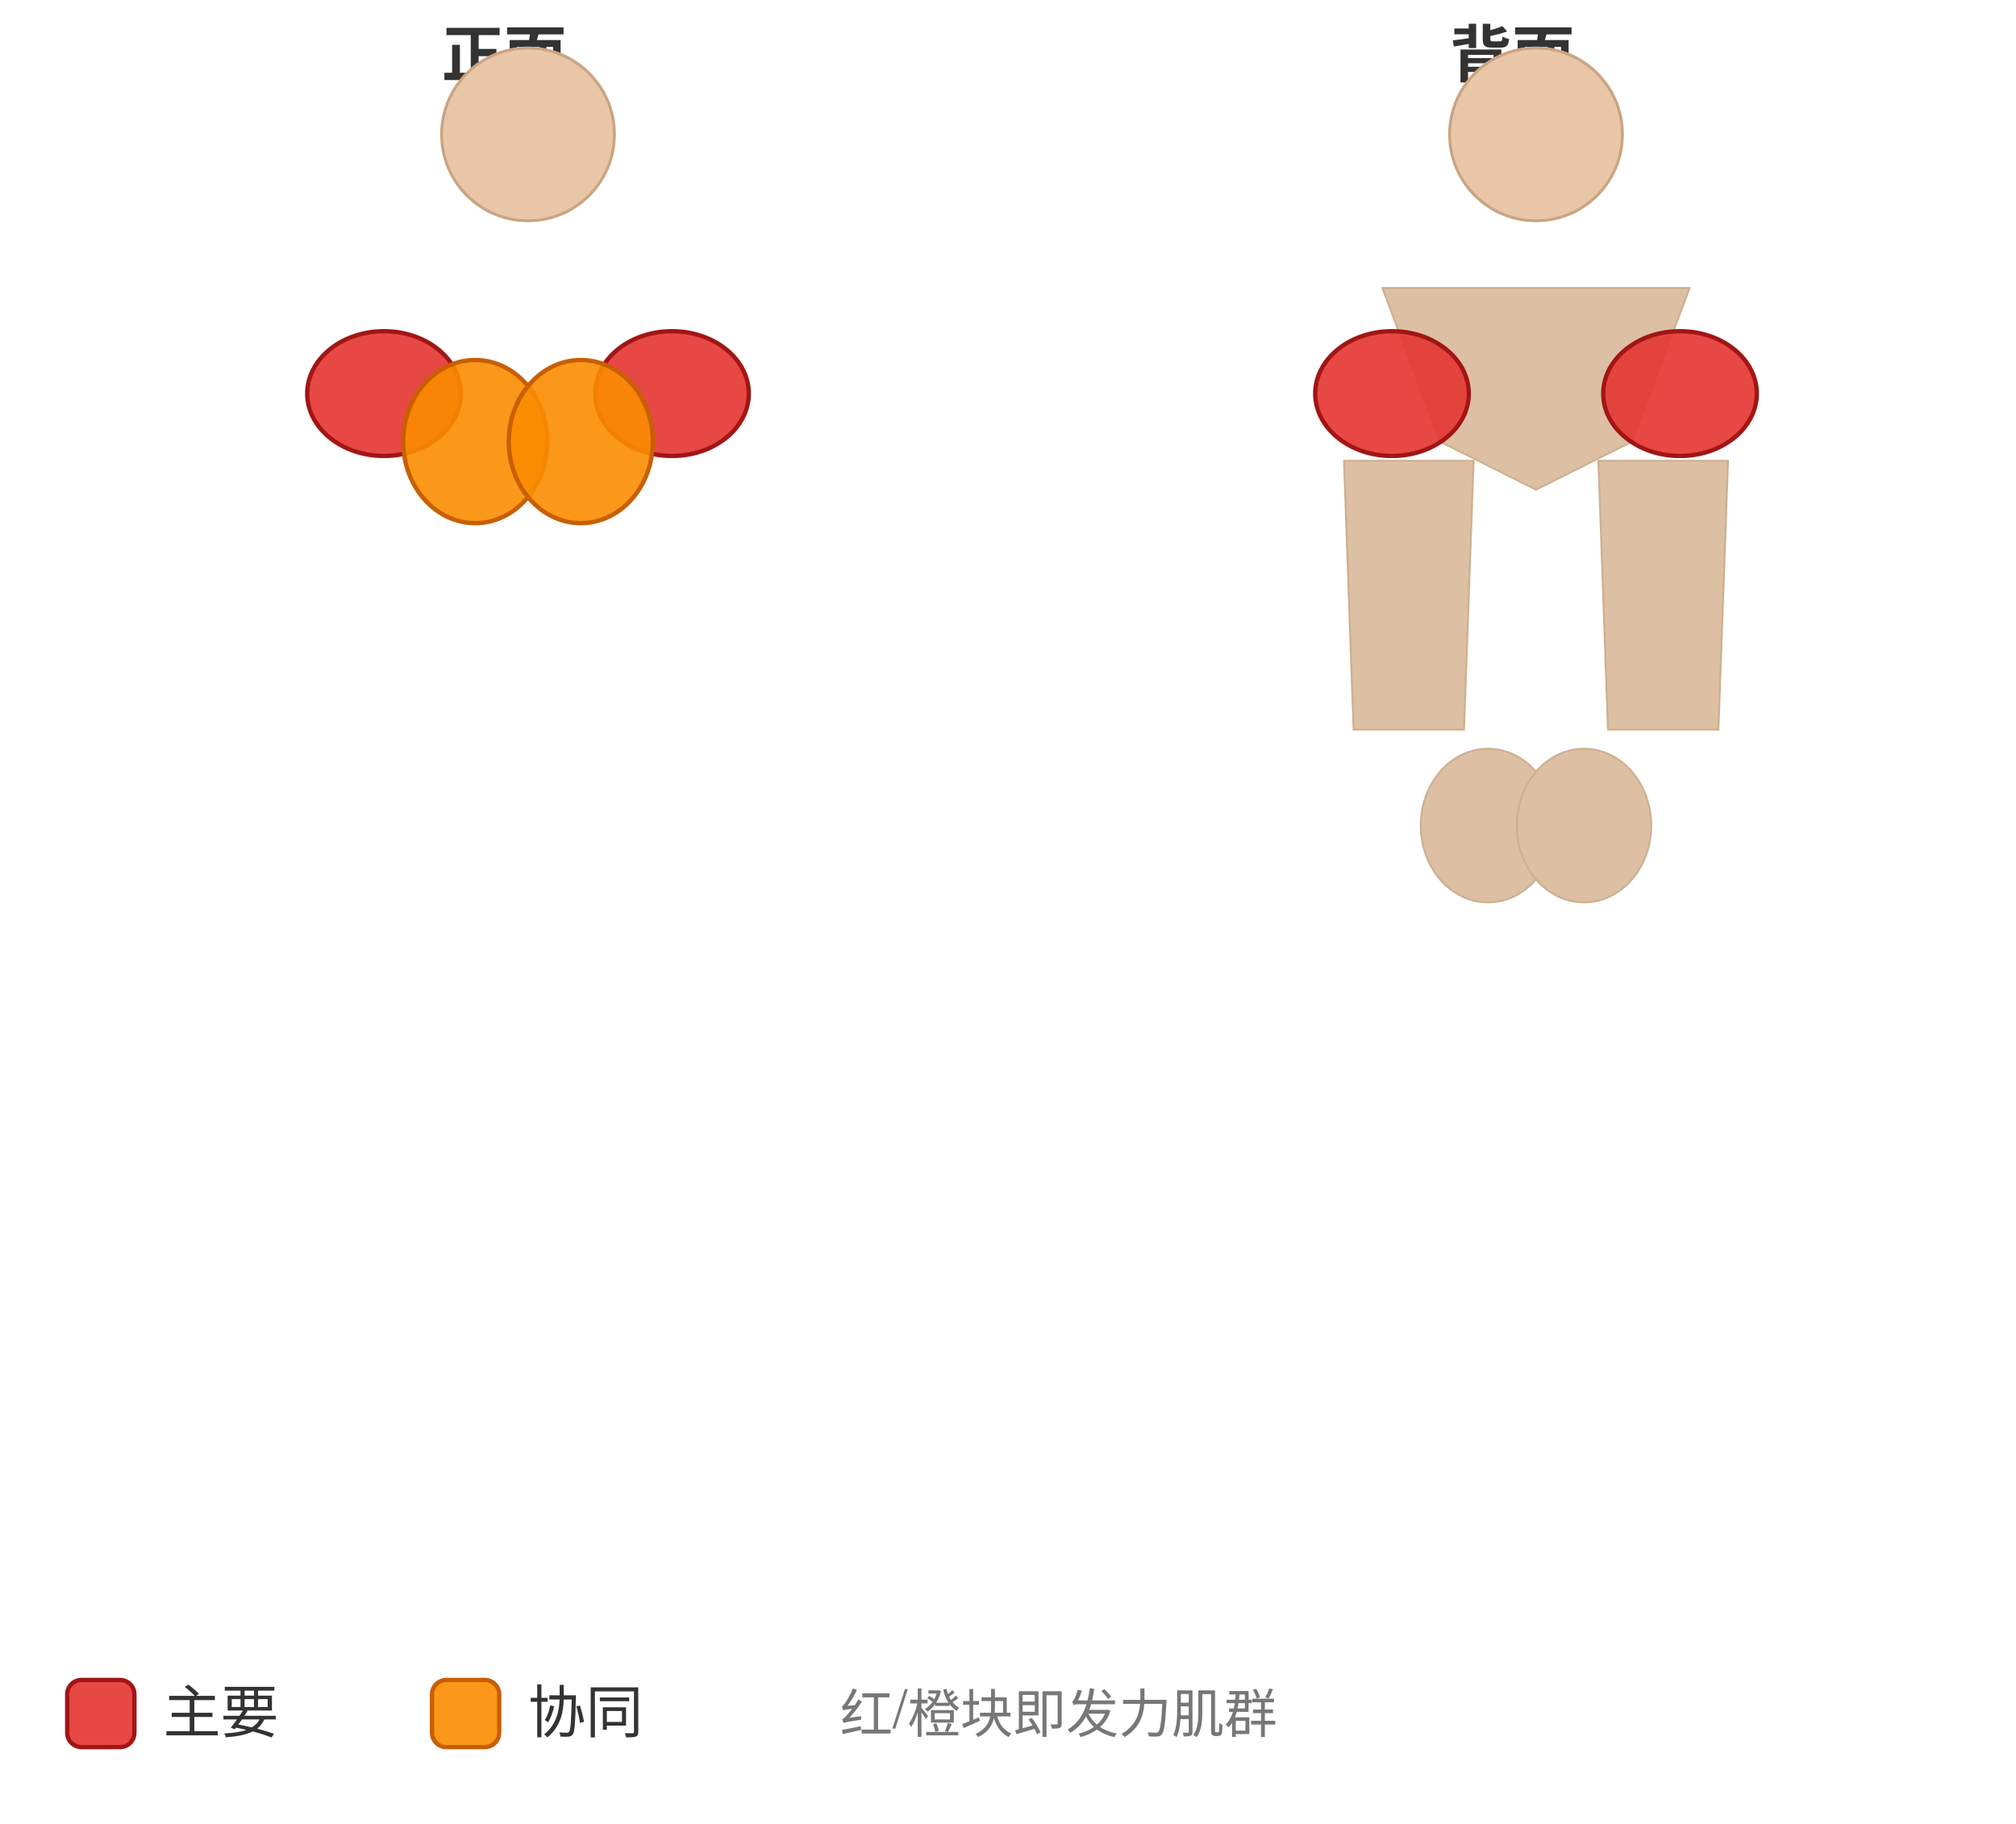
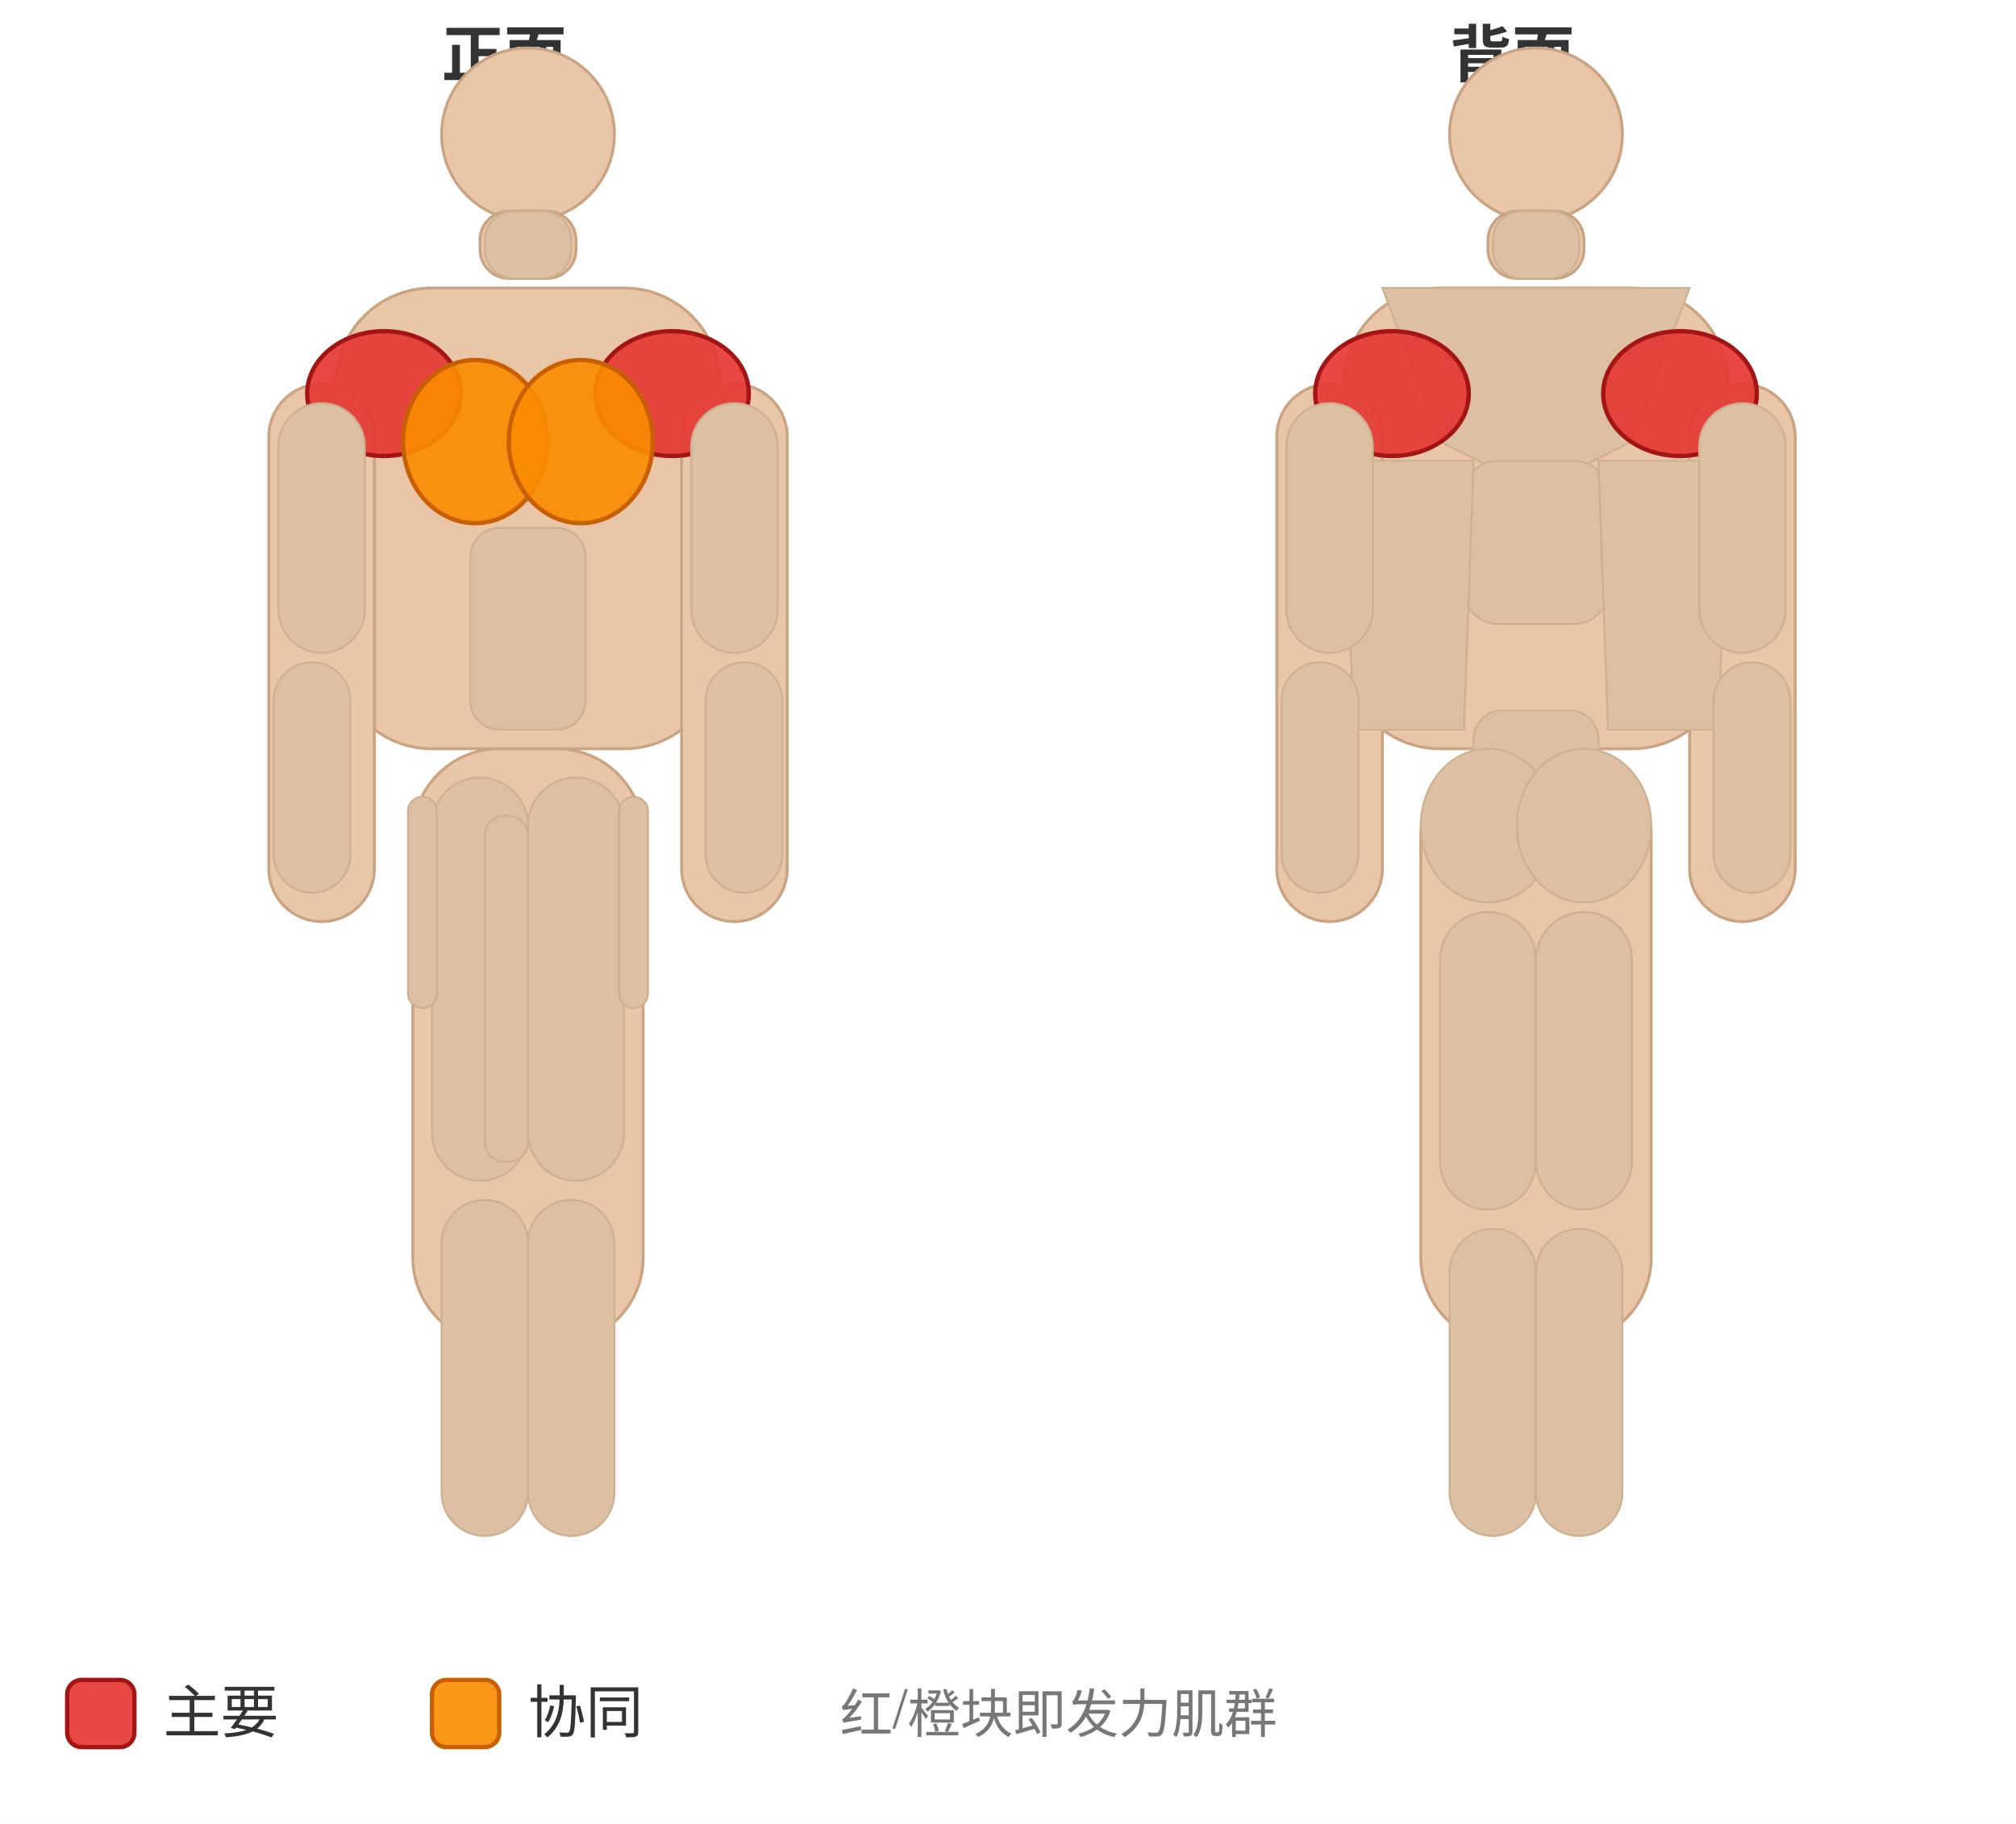
- <svg xmlns="http://www.w3.org/2000/svg" viewBox="0 0 420 380" font-family="-apple-system,Segoe UI,Helvetica,Arial,sans-serif">
+ <svg xmlns="http://www.w3.org/2000/svg" viewBox="0 0 420 380" width="420" height="380" font-family="-apple-system,Segoe UI,Helvetica,Arial,sans-serif">
  <rect width="420" height="380" fill="#ffffff" />
  <text x="105" y="16" font-size="13" font-weight="700" text-anchor="middle" fill="#333">正面</text>
  <text x="315" y="16" font-size="13" font-weight="700" text-anchor="middle" fill="#333">背面</text>
  <g transform="translate(10,0)">
    <circle fill="#e9c6a8" stroke="#caa482" stroke-width="0.6" cx="100" cy="28" r="18" />
-     <rect fill="#e9c6a8" stroke="#caa482" stroke-width="0.6" x="90" y="44" w="20" h="14" rx="6" />
-     <rect fill="#e9c6a8" stroke="#caa482" stroke-width="0.6" x="60" y="60" w="80" h="96" rx="20" />
-     <rect fill="#e9c6a8" stroke="#caa482" stroke-width="0.6" x="46" y="80" w="22" h="112" rx="11" />
-     <rect fill="#e9c6a8" stroke="#caa482" stroke-width="0.6" x="132" y="80" w="22" h="112" rx="11" />
-     <rect fill="#e9c6a8" stroke="#caa482" stroke-width="0.6" x="76" y="156" w="48" h="124" rx="18" />
-     <rect fill="#ddc0a4" stroke="#cdb090" stroke-width="0.4" x="91" y="44" w="18" h="14" rx="6" />
+     <rect fill="#e9c6a8" stroke="#caa482" stroke-width="0.6" x="90" y="44" width="20" height="14" rx="6" />
+     <rect fill="#e9c6a8" stroke="#caa482" stroke-width="0.6" x="60" y="60" width="80" height="96" rx="20" />
+     <rect fill="#e9c6a8" stroke="#caa482" stroke-width="0.6" x="46" y="80" width="22" height="112" rx="11" />
+     <rect fill="#e9c6a8" stroke="#caa482" stroke-width="0.6" x="132" y="80" width="22" height="112" rx="11" />
+     <rect fill="#e9c6a8" stroke="#caa482" stroke-width="0.6" x="76" y="156" width="48" height="124" rx="18" />
+     <rect fill="#ddc0a4" stroke="#cdb090" stroke-width="0.4" x="91" y="44" width="18" height="14" rx="6" />
    <ellipse fill="#e53935" fill-opacity="0.92" stroke="#a31515" stroke-width="0.9" cx="70" cy="82" rx="16" ry="13" />
    <ellipse fill="#e53935" fill-opacity="0.92" stroke="#a31515" stroke-width="0.9" cx="130" cy="82" rx="16" ry="13" />
    <ellipse fill="#fb8c00" fill-opacity="0.9" stroke="#c85f00" stroke-width="0.9" cx="89" cy="92" rx="15" ry="17" />
    <ellipse fill="#fb8c00" fill-opacity="0.9" stroke="#c85f00" stroke-width="0.9" cx="111" cy="92" rx="15" ry="17" />
-     <rect fill="#ddc0a4" stroke="#cdb090" stroke-width="0.4" x="48" y="84" w="18" h="52" rx="9" />
-     <rect fill="#ddc0a4" stroke="#cdb090" stroke-width="0.4" x="134" y="84" w="18" h="52" rx="9" />
-     <rect fill="#ddc0a4" stroke="#cdb090" stroke-width="0.4" x="47" y="138" w="16" h="48" rx="8" />
-     <rect fill="#ddc0a4" stroke="#cdb090" stroke-width="0.4" x="137" y="138" w="16" h="48" rx="8" />
-     <rect fill="#ddc0a4" stroke="#cdb090" stroke-width="0.4" x="88" y="110" w="24" h="42" rx="6" />
-     <rect fill="#ddc0a4" stroke="#cdb090" stroke-width="0.4" x="80" y="162" w="20" h="84" rx="10" />
-     <rect fill="#ddc0a4" stroke="#cdb090" stroke-width="0.4" x="100" y="162" w="20" h="84" rx="10" />
-     <rect fill="#ddc0a4" stroke="#cdb090" stroke-width="0.4" x="91" y="170" w="9" h="72" rx="4" />
-     <rect fill="#ddc0a4" stroke="#cdb090" stroke-width="0.4" x="75" y="166" w="6" h="44" rx="3" />
-     <rect fill="#ddc0a4" stroke="#cdb090" stroke-width="0.4" x="119" y="166" w="6" h="44" rx="3" />
-     <rect fill="#ddc0a4" stroke="#cdb090" stroke-width="0.4" x="82" y="250" w="18" h="70" rx="9" />
-     <rect fill="#ddc0a4" stroke="#cdb090" stroke-width="0.4" x="100" y="250" w="18" h="70" rx="9" />
+     <rect fill="#ddc0a4" stroke="#cdb090" stroke-width="0.4" x="48" y="84" width="18" height="52" rx="9" />
+     <rect fill="#ddc0a4" stroke="#cdb090" stroke-width="0.4" x="134" y="84" width="18" height="52" rx="9" />
+     <rect fill="#ddc0a4" stroke="#cdb090" stroke-width="0.4" x="47" y="138" width="16" height="48" rx="8" />
+     <rect fill="#ddc0a4" stroke="#cdb090" stroke-width="0.4" x="137" y="138" width="16" height="48" rx="8" />
+     <rect fill="#ddc0a4" stroke="#cdb090" stroke-width="0.4" x="88" y="110" width="24" height="42" rx="6" />
+     <rect fill="#ddc0a4" stroke="#cdb090" stroke-width="0.4" x="80" y="162" width="20" height="84" rx="10" />
+     <rect fill="#ddc0a4" stroke="#cdb090" stroke-width="0.4" x="100" y="162" width="20" height="84" rx="10" />
+     <rect fill="#ddc0a4" stroke="#cdb090" stroke-width="0.4" x="91" y="170" width="9" height="72" rx="4" />
+     <rect fill="#ddc0a4" stroke="#cdb090" stroke-width="0.4" x="75" y="166" width="6" height="44" rx="3" />
+     <rect fill="#ddc0a4" stroke="#cdb090" stroke-width="0.4" x="119" y="166" width="6" height="44" rx="3" />
+     <rect fill="#ddc0a4" stroke="#cdb090" stroke-width="0.4" x="82" y="250" width="18" height="70" rx="9" />
+     <rect fill="#ddc0a4" stroke="#cdb090" stroke-width="0.4" x="100" y="250" width="18" height="70" rx="9" />
  </g>
  <g transform="translate(220,0)">
    <circle fill="#e9c6a8" stroke="#caa482" stroke-width="0.6" cx="100" cy="28" r="18" />
-     <rect fill="#e9c6a8" stroke="#caa482" stroke-width="0.6" x="90" y="44" w="20" h="14" rx="6" />
-     <rect fill="#e9c6a8" stroke="#caa482" stroke-width="0.6" x="60" y="60" w="80" h="96" rx="20" />
-     <rect fill="#e9c6a8" stroke="#caa482" stroke-width="0.6" x="46" y="80" w="22" h="112" rx="11" />
-     <rect fill="#e9c6a8" stroke="#caa482" stroke-width="0.6" x="132" y="80" w="22" h="112" rx="11" />
-     <rect fill="#e9c6a8" stroke="#caa482" stroke-width="0.6" x="76" y="156" w="48" h="124" rx="18" />
-     <rect fill="#ddc0a4" stroke="#cdb090" stroke-width="0.4" x="91" y="44" w="18" h="14" rx="6" />
+     <rect fill="#e9c6a8" stroke="#caa482" stroke-width="0.6" x="90" y="44" width="20" height="14" rx="6" />
+     <rect fill="#e9c6a8" stroke="#caa482" stroke-width="0.6" x="60" y="60" width="80" height="96" rx="20" />
+     <rect fill="#e9c6a8" stroke="#caa482" stroke-width="0.6" x="46" y="80" width="22" height="112" rx="11" />
+     <rect fill="#e9c6a8" stroke="#caa482" stroke-width="0.6" x="132" y="80" width="22" height="112" rx="11" />
+     <rect fill="#e9c6a8" stroke="#caa482" stroke-width="0.6" x="76" y="156" width="48" height="124" rx="18" />
+     <rect fill="#ddc0a4" stroke="#cdb090" stroke-width="0.4" x="91" y="44" width="18" height="14" rx="6" />
    <polygon fill="#ddc0a4" stroke="#cdb090" stroke-width="0.4" points="68,60 132,60 120,92 100,102 80,92" />
    <ellipse fill="#e53935" fill-opacity="0.92" stroke="#a31515" stroke-width="0.9" cx="70" cy="82" rx="16" ry="13" />
    <ellipse fill="#e53935" fill-opacity="0.92" stroke="#a31515" stroke-width="0.9" cx="130" cy="82" rx="16" ry="13" />
-     <rect fill="#ddc0a4" stroke="#cdb090" stroke-width="0.4" x="85" y="96" w="30" h="34" rx="7" />
+     <rect fill="#ddc0a4" stroke="#cdb090" stroke-width="0.4" x="85" y="96" width="30" height="34" rx="7" />
    <polygon fill="#ddc0a4" stroke="#cdb090" stroke-width="0.4" points="60,96 87,96 85,152 62,152" />
    <polygon fill="#ddc0a4" stroke="#cdb090" stroke-width="0.4" points="113,96 140,96 138,152 115,152" />
-     <rect fill="#ddc0a4" stroke="#cdb090" stroke-width="0.4" x="87" y="148" w="26" h="18" rx="6" />
-     <rect fill="#ddc0a4" stroke="#cdb090" stroke-width="0.4" x="48" y="84" w="18" h="52" rx="9" />
-     <rect fill="#ddc0a4" stroke="#cdb090" stroke-width="0.4" x="134" y="84" w="18" h="52" rx="9" />
-     <rect fill="#ddc0a4" stroke="#cdb090" stroke-width="0.4" x="47" y="138" w="16" h="48" rx="8" />
-     <rect fill="#ddc0a4" stroke="#cdb090" stroke-width="0.4" x="137" y="138" w="16" h="48" rx="8" />
+     <rect fill="#ddc0a4" stroke="#cdb090" stroke-width="0.4" x="87" y="148" width="26" height="18" rx="6" />
+     <rect fill="#ddc0a4" stroke="#cdb090" stroke-width="0.4" x="48" y="84" width="18" height="52" rx="9" />
+     <rect fill="#ddc0a4" stroke="#cdb090" stroke-width="0.4" x="134" y="84" width="18" height="52" rx="9" />
+     <rect fill="#ddc0a4" stroke="#cdb090" stroke-width="0.4" x="47" y="138" width="16" height="48" rx="8" />
+     <rect fill="#ddc0a4" stroke="#cdb090" stroke-width="0.4" x="137" y="138" width="16" height="48" rx="8" />
    <ellipse fill="#ddc0a4" stroke="#cdb090" stroke-width="0.4" cx="90" cy="172" rx="14" ry="16" />
    <ellipse fill="#ddc0a4" stroke="#cdb090" stroke-width="0.4" cx="110" cy="172" rx="14" ry="16" />
-     <rect fill="#ddc0a4" stroke="#cdb090" stroke-width="0.4" x="80" y="190" w="20" h="62" rx="10" />
-     <rect fill="#ddc0a4" stroke="#cdb090" stroke-width="0.4" x="100" y="190" w="20" h="62" rx="10" />
-     <rect fill="#ddc0a4" stroke="#cdb090" stroke-width="0.4" x="82" y="256" w="18" h="64" rx="9" />
-     <rect fill="#ddc0a4" stroke="#cdb090" stroke-width="0.4" x="100" y="256" w="18" h="64" rx="9" />
+     <rect fill="#ddc0a4" stroke="#cdb090" stroke-width="0.4" x="80" y="190" width="20" height="62" rx="10" />
+     <rect fill="#ddc0a4" stroke="#cdb090" stroke-width="0.4" x="100" y="190" width="20" height="62" rx="10" />
+     <rect fill="#ddc0a4" stroke="#cdb090" stroke-width="0.4" x="82" y="256" width="18" height="64" rx="9" />
+     <rect fill="#ddc0a4" stroke="#cdb090" stroke-width="0.4" x="100" y="256" width="18" height="64" rx="9" />
  </g>
  <rect x="14" y="350" width="14" height="14" rx="3" fill="#e53935" fill-opacity="0.92" stroke="#a31515" stroke-width="0.9" />
  <text x="34" y="361" font-size="12" fill="#333">主要</text>
  <rect x="90" y="350" width="14" height="14" rx="3" fill="#fb8c00" fill-opacity="0.9" stroke="#c85f00" stroke-width="0.9" />
  <text x="110" y="361" font-size="12" fill="#333">协同</text>
  <text x="175" y="361" font-size="11" fill="#777">红/橙块即发力肌群</text>
</svg>
